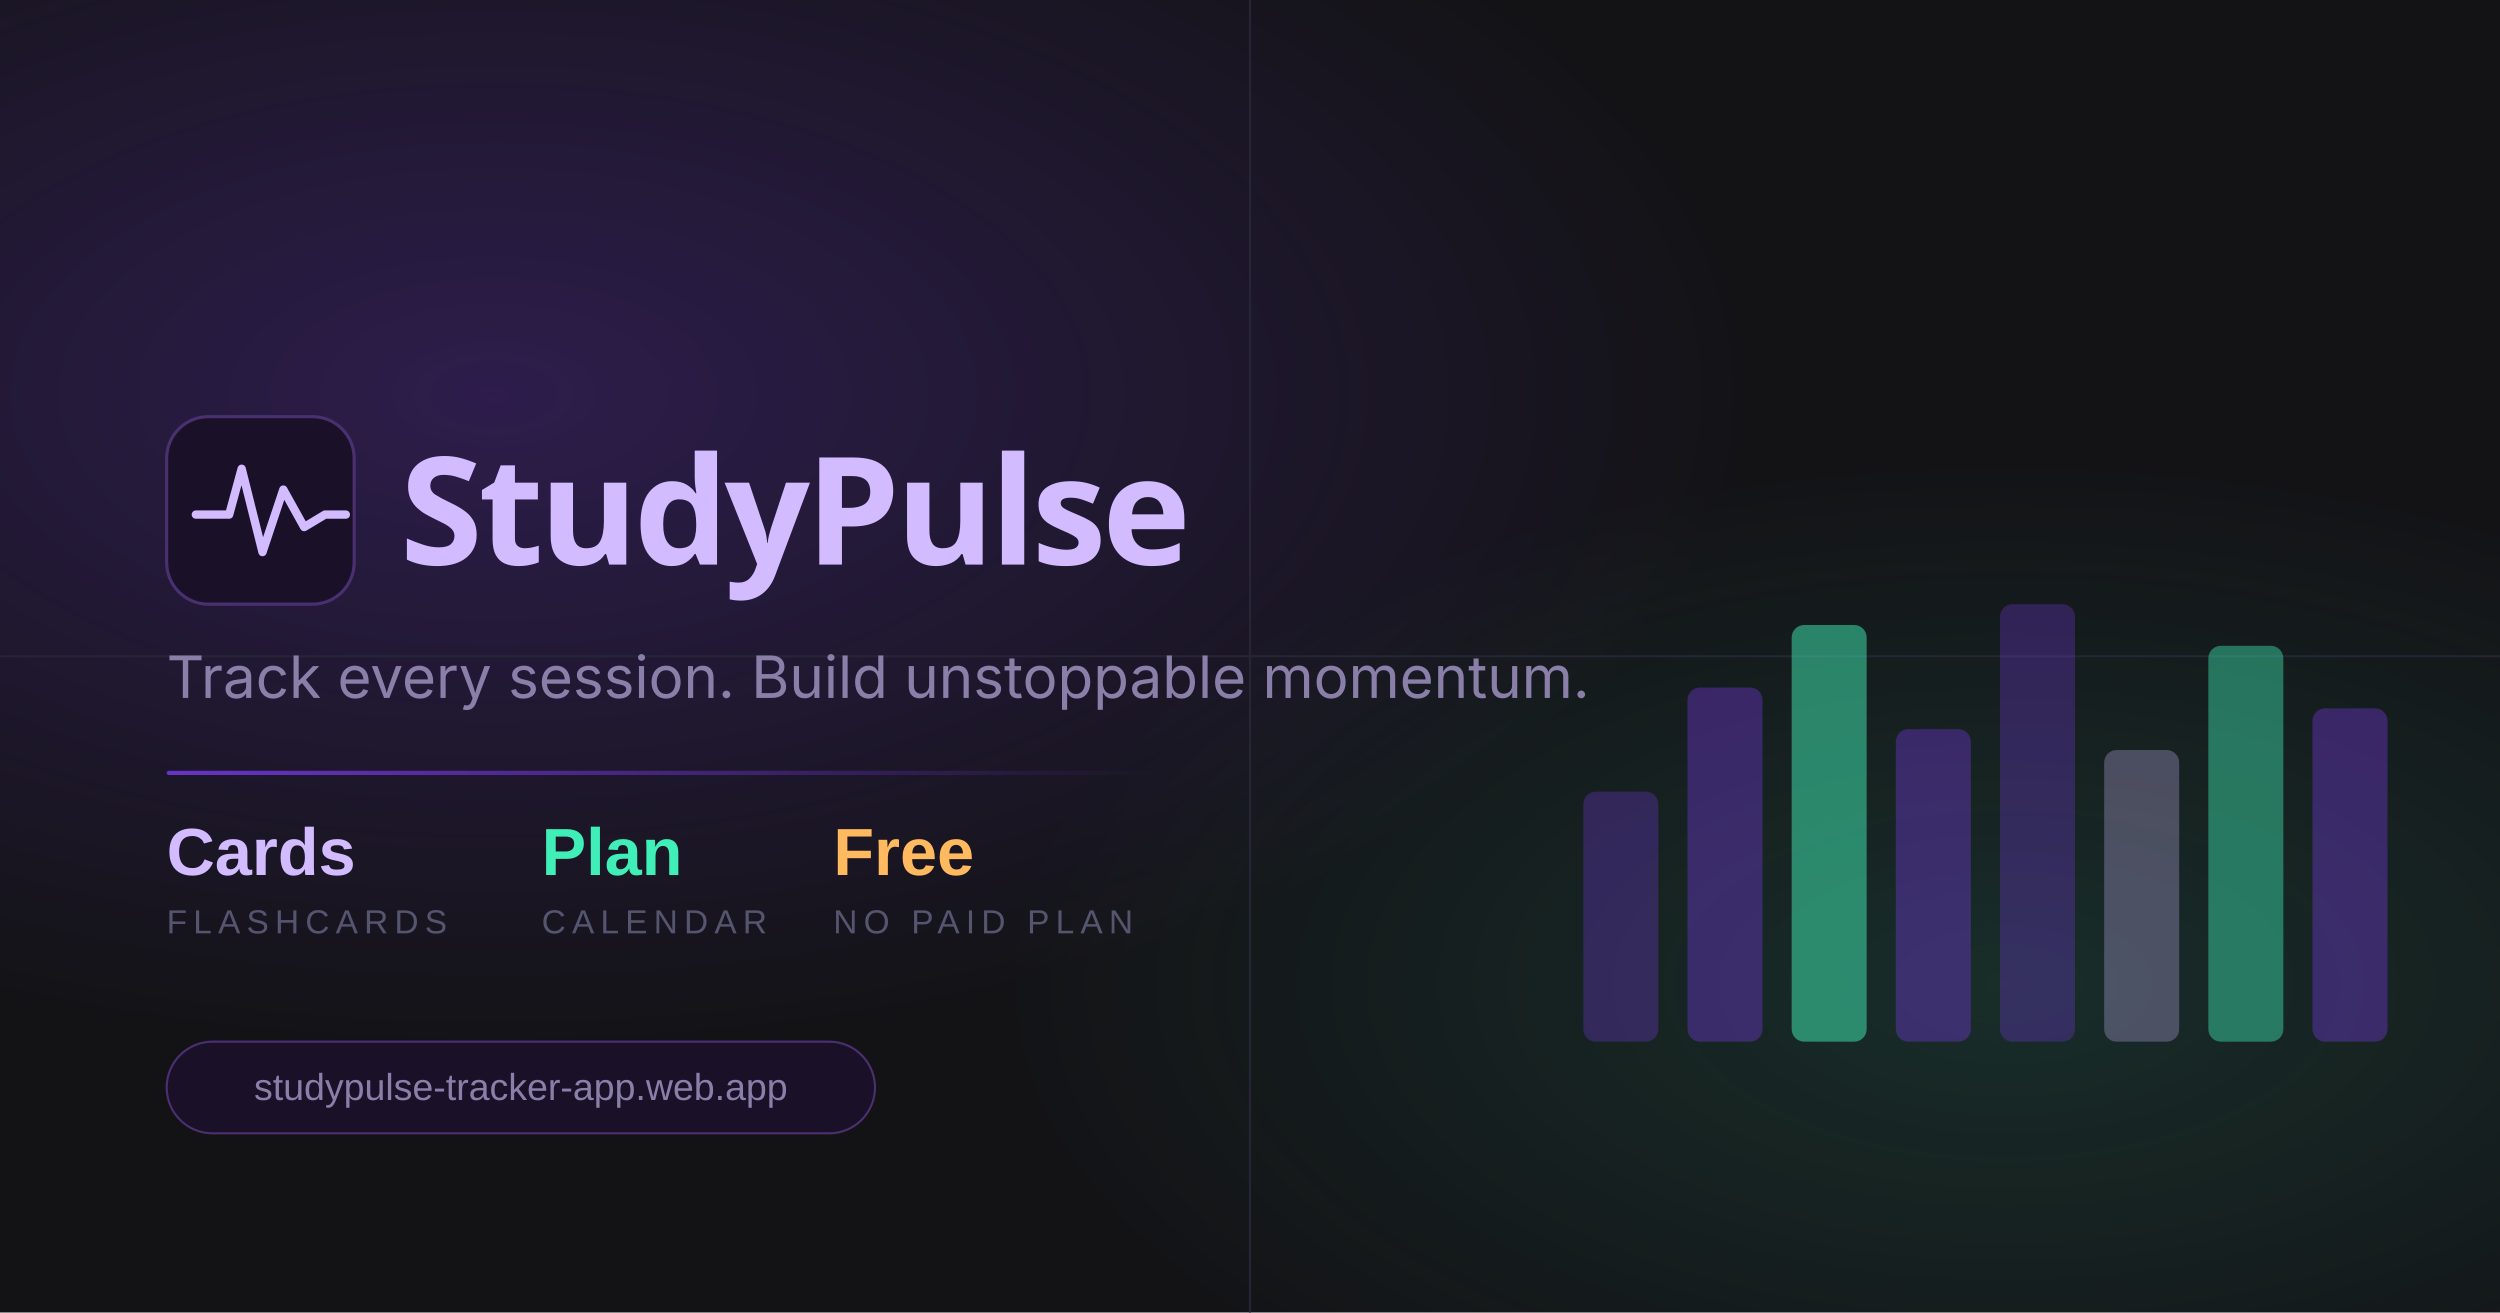
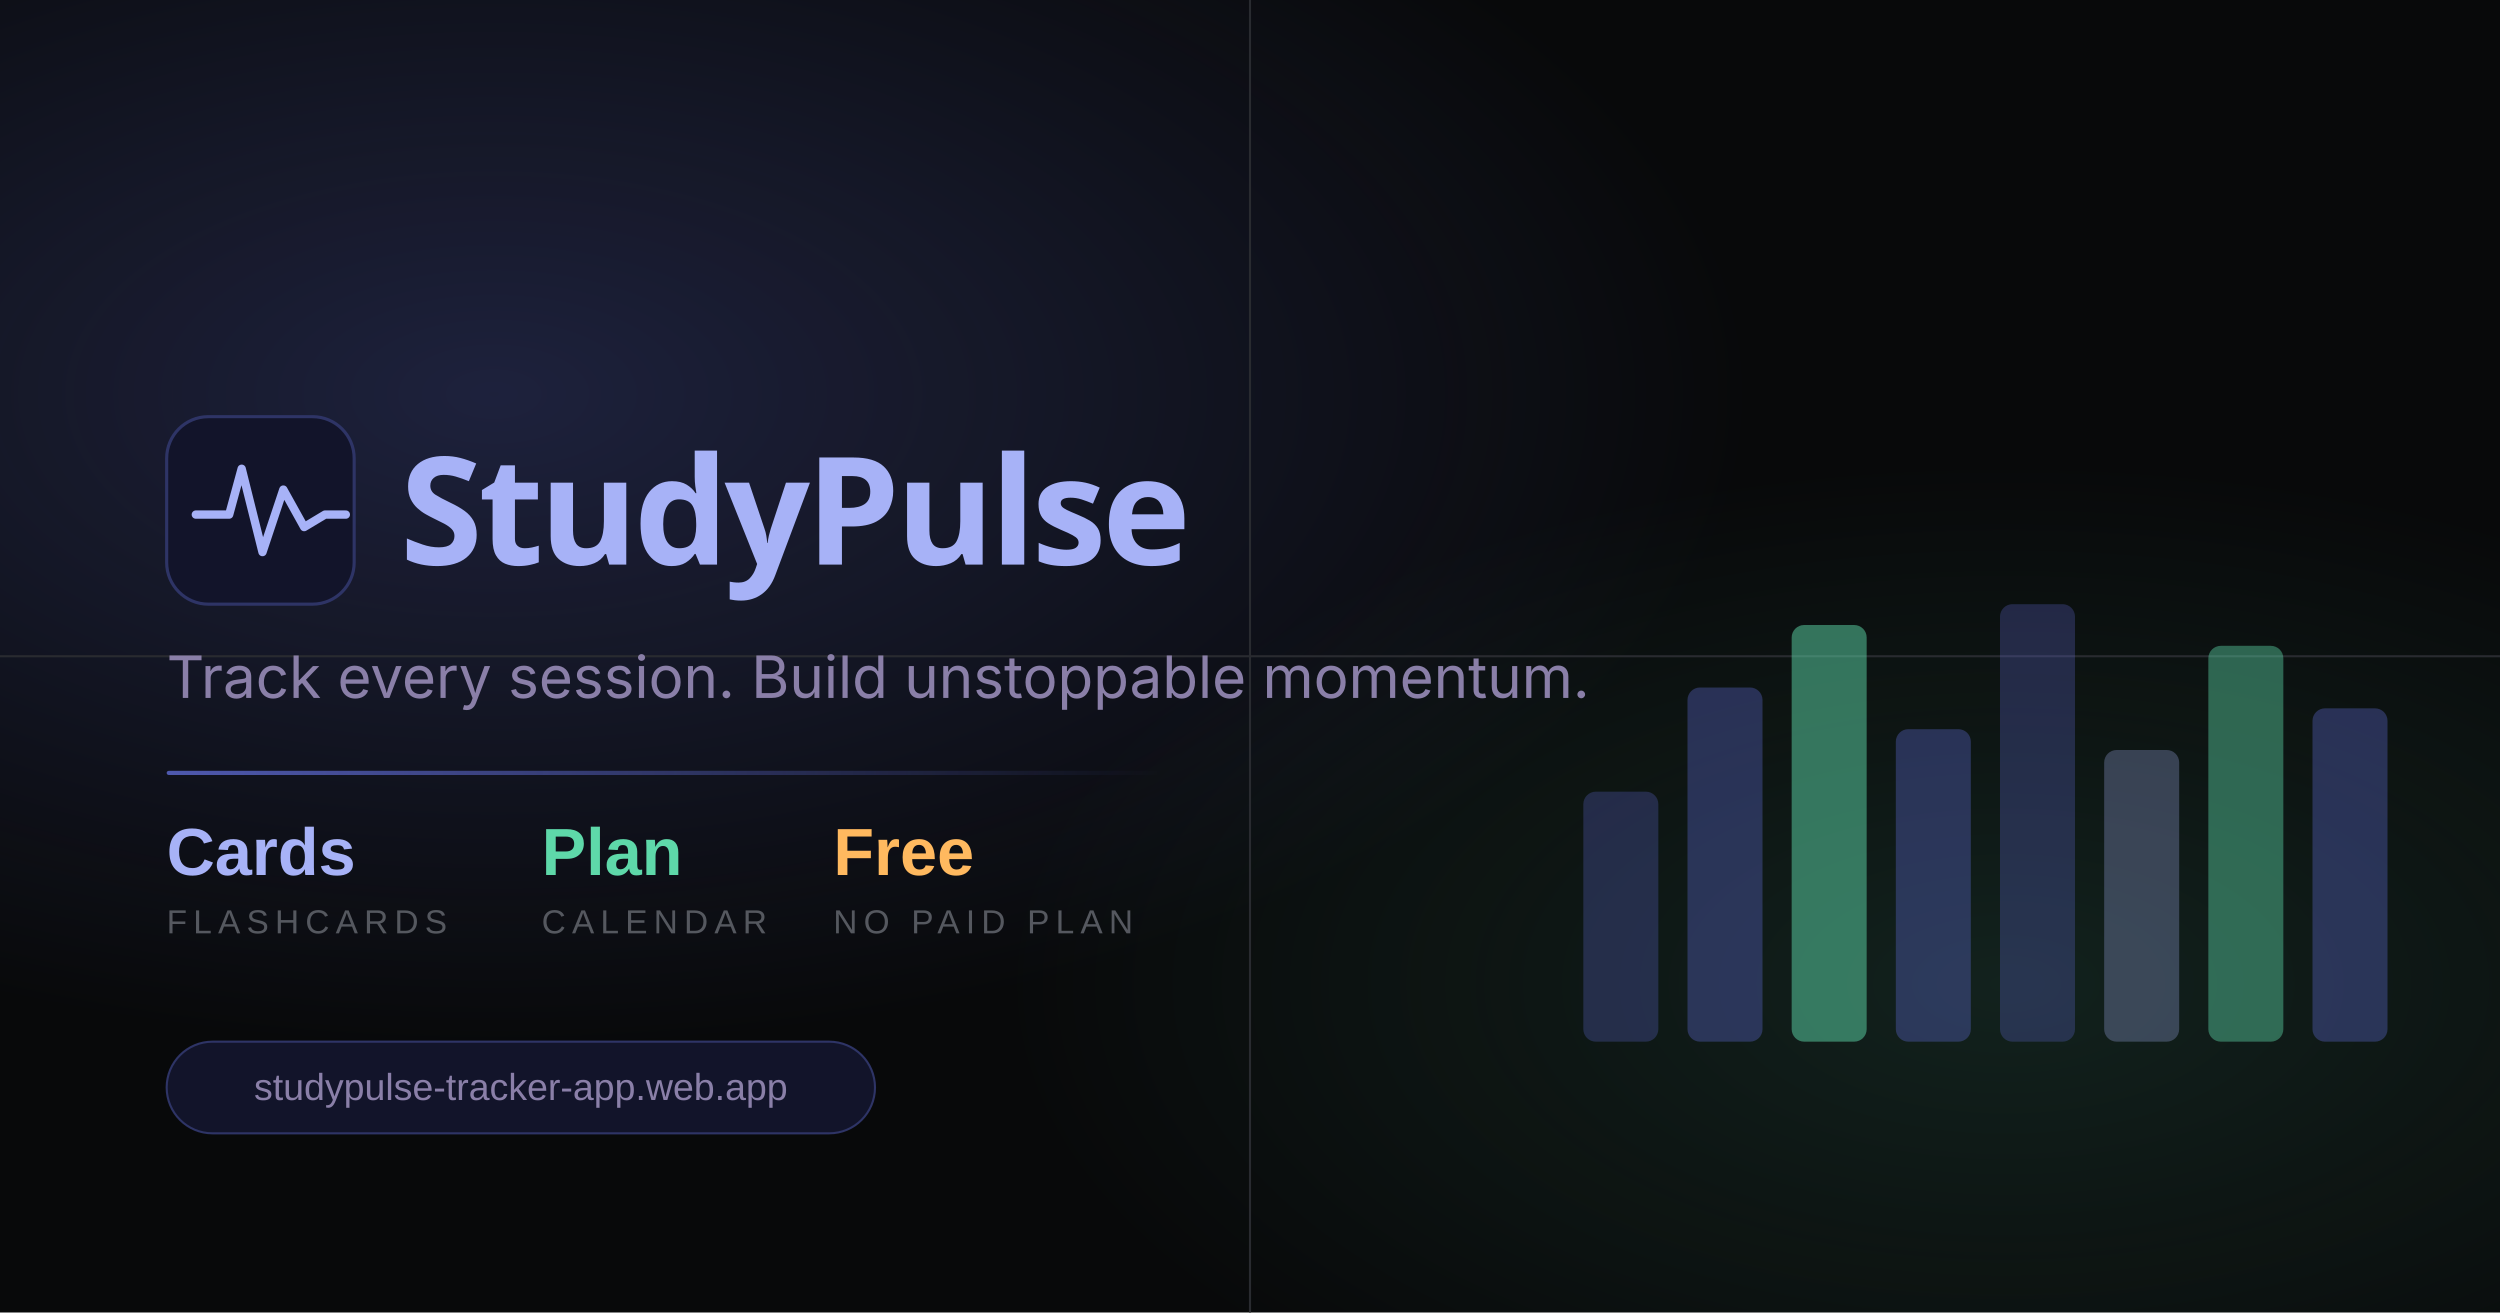
<svg xmlns="http://www.w3.org/2000/svg" viewBox="0 0 1200 630" fill="none">
-   <rect width="1200" height="630" fill="#131316" />
+   <rect width="1200" height="630" fill="#08090a" />
  <radialGradient id="glow1" cx="20%" cy="30%" r="50%">
-     <stop offset="0%" stop-color="#7c3aed" stop-opacity="0.25" />
-     <stop offset="100%" stop-color="#7c3aed" stop-opacity="0" />
+     <stop offset="0%" stop-color="#5e6ad2" stop-opacity="0.25" />
+     <stop offset="100%" stop-color="#5e6ad2" stop-opacity="0" />
  </radialGradient>
  <rect width="1200" height="630" fill="url(#glow1)" />
  <radialGradient id="glow2" cx="80%" cy="75%" r="40%">
-     <stop offset="0%" stop-color="#40efb7" stop-opacity="0.12" />
-     <stop offset="100%" stop-color="#40efb7" stop-opacity="0" />
+     <stop offset="0%" stop-color="#5ed8a9" stop-opacity="0.12" />
+     <stop offset="100%" stop-color="#5ed8a9" stop-opacity="0" />
  </radialGradient>
  <rect width="1200" height="630" fill="url(#glow2)" />
-   <line x1="0" y1="315" x2="1200" y2="315" stroke="#252535" stroke-width="1" />
-   <line x1="600" y1="0" x2="600" y2="630" stroke="#252535" stroke-width="1" />
-   <rect x="80" y="200" width="90" height="90" rx="20" fill="#1a1028" stroke="#4a3070" stroke-width="1.5" />
-   <polyline points="94,247 110,247 116,225 126,265 136,235 146,253 156,247 166,247" stroke="#d2bbff" stroke-width="4" stroke-linecap="round" stroke-linejoin="round" fill="none" />
-   <text x="192" y="271" font-family="'Space Grotesk', 'Arial Black', sans-serif" font-weight="700" font-size="72" fill="#d2bbff" letter-spacing="-2">StudyPulse</text>
+   <line x1="0" y1="315" x2="1200" y2="315" stroke="#292b30" stroke-width="1" />
+   <line x1="600" y1="0" x2="600" y2="630" stroke="#292b30" stroke-width="1" />
+   <rect x="80" y="200" width="90" height="90" rx="20" fill="#12142a" stroke="#2e3466" stroke-width="1.5" />
+   <polyline points="94,247 110,247 116,225 126,265 136,235 146,253 156,247 166,247" stroke="#a7b2f7" stroke-width="4" stroke-linecap="round" stroke-linejoin="round" fill="none" />
+   <text x="192" y="271" font-family="'Space Grotesk', 'Arial Black', sans-serif" font-weight="700" font-size="72" fill="#a7b2f7" letter-spacing="-2">StudyPulse</text>
  <text x="80" y="335" font-family="'Inter', 'Arial', sans-serif" font-weight="400" font-size="28" fill="#8a7fa8">Track every session. Build unstoppable momentum.</text>
  <rect x="80" y="370" width="480" height="2" rx="1" fill="url(#divGrad)" />
  <linearGradient id="divGrad" x1="0" y1="0" x2="1" y2="0">
-     <stop offset="0%" stop-color="#7c3aed" stop-opacity="0.8" />
-     <stop offset="100%" stop-color="#7c3aed" stop-opacity="0" />
+     <stop offset="0%" stop-color="#5e6ad2" stop-opacity="0.8" />
+     <stop offset="100%" stop-color="#5e6ad2" stop-opacity="0" />
  </linearGradient>
-   <text x="80" y="420" font-family="'Arial', monospace" font-weight="700" font-size="32" fill="#d2bbff">Cards</text>
-   <text x="80" y="448" font-family="'Arial', sans-serif" font-size="16" fill="#555570" letter-spacing="3">FLASHCARDS</text>
-   <text x="260" y="420" font-family="'Arial', monospace" font-weight="700" font-size="32" fill="#40efb7">Plan</text>
-   <text x="260" y="448" font-family="'Arial', sans-serif" font-size="16" fill="#555570" letter-spacing="3">CALENDAR</text>
+   <text x="80" y="420" font-family="'Arial', monospace" font-weight="700" font-size="32" fill="#a7b2f7">Cards</text>
+   <text x="80" y="448" font-family="'Arial', sans-serif" font-size="16" fill="#55585f" letter-spacing="3">FLASHCARDS</text>
+   <text x="260" y="420" font-family="'Arial', monospace" font-weight="700" font-size="32" fill="#5ed8a9">Plan</text>
+   <text x="260" y="448" font-family="'Arial', sans-serif" font-size="16" fill="#55585f" letter-spacing="3">CALENDAR</text>
  <text x="400" y="420" font-family="'Arial', monospace" font-weight="700" font-size="32" fill="#ffb95f">Free</text>
-   <text x="400" y="448" font-family="'Arial', sans-serif" font-size="16" fill="#555570" letter-spacing="3">NO PAID PLAN</text>
+   <text x="400" y="448" font-family="'Arial', sans-serif" font-size="16" fill="#55585f" letter-spacing="3">NO PAID PLAN</text>
  <g opacity="0.7">
-     <rect x="760" y="380" width="36" height="120" rx="6" fill="#7c3aed" opacity="0.4" />
-     <rect x="810" y="330" width="36" height="170" rx="6" fill="#7c3aed" opacity="0.5" />
-     <rect x="860" y="300" width="36" height="200" rx="6" fill="#40efb7" opacity="0.7" />
-     <rect x="910" y="350" width="36" height="150" rx="6" fill="#7c3aed" opacity="0.5" />
-     <rect x="960" y="290" width="36" height="210" rx="6" fill="#7c3aed" opacity="0.4" />
-     <rect x="1010" y="360" width="36" height="140" rx="6" fill="#d2bbff" opacity="0.4" />
-     <rect x="1060" y="310" width="36" height="190" rx="6" fill="#40efb7" opacity="0.6" />
-     <rect x="1110" y="340" width="36" height="160" rx="6" fill="#7c3aed" opacity="0.5" />
+     <rect x="760" y="380" width="36" height="120" rx="6" fill="#5e6ad2" opacity="0.4" />
+     <rect x="810" y="330" width="36" height="170" rx="6" fill="#5e6ad2" opacity="0.5" />
+     <rect x="860" y="300" width="36" height="200" rx="6" fill="#5ed8a9" opacity="0.7" />
+     <rect x="910" y="350" width="36" height="150" rx="6" fill="#5e6ad2" opacity="0.5" />
+     <rect x="960" y="290" width="36" height="210" rx="6" fill="#5e6ad2" opacity="0.4" />
+     <rect x="1010" y="360" width="36" height="140" rx="6" fill="#a7b2f7" opacity="0.4" />
+     <rect x="1060" y="310" width="36" height="190" rx="6" fill="#5ed8a9" opacity="0.6" />
+     <rect x="1110" y="340" width="36" height="160" rx="6" fill="#5e6ad2" opacity="0.5" />
  </g>
-   <rect x="80" y="500" width="340" height="44" rx="22" fill="#1a1028" stroke="#4a3070" stroke-width="1" />
+   <rect x="80" y="500" width="340" height="44" rx="22" fill="#12142a" stroke="#2e3466" stroke-width="1" />
  <text x="250" y="528" font-family="'Arial', sans-serif" font-size="18" fill="#8a7fa8" text-anchor="middle">studypulse-tracker-app.web.app</text>
</svg>
